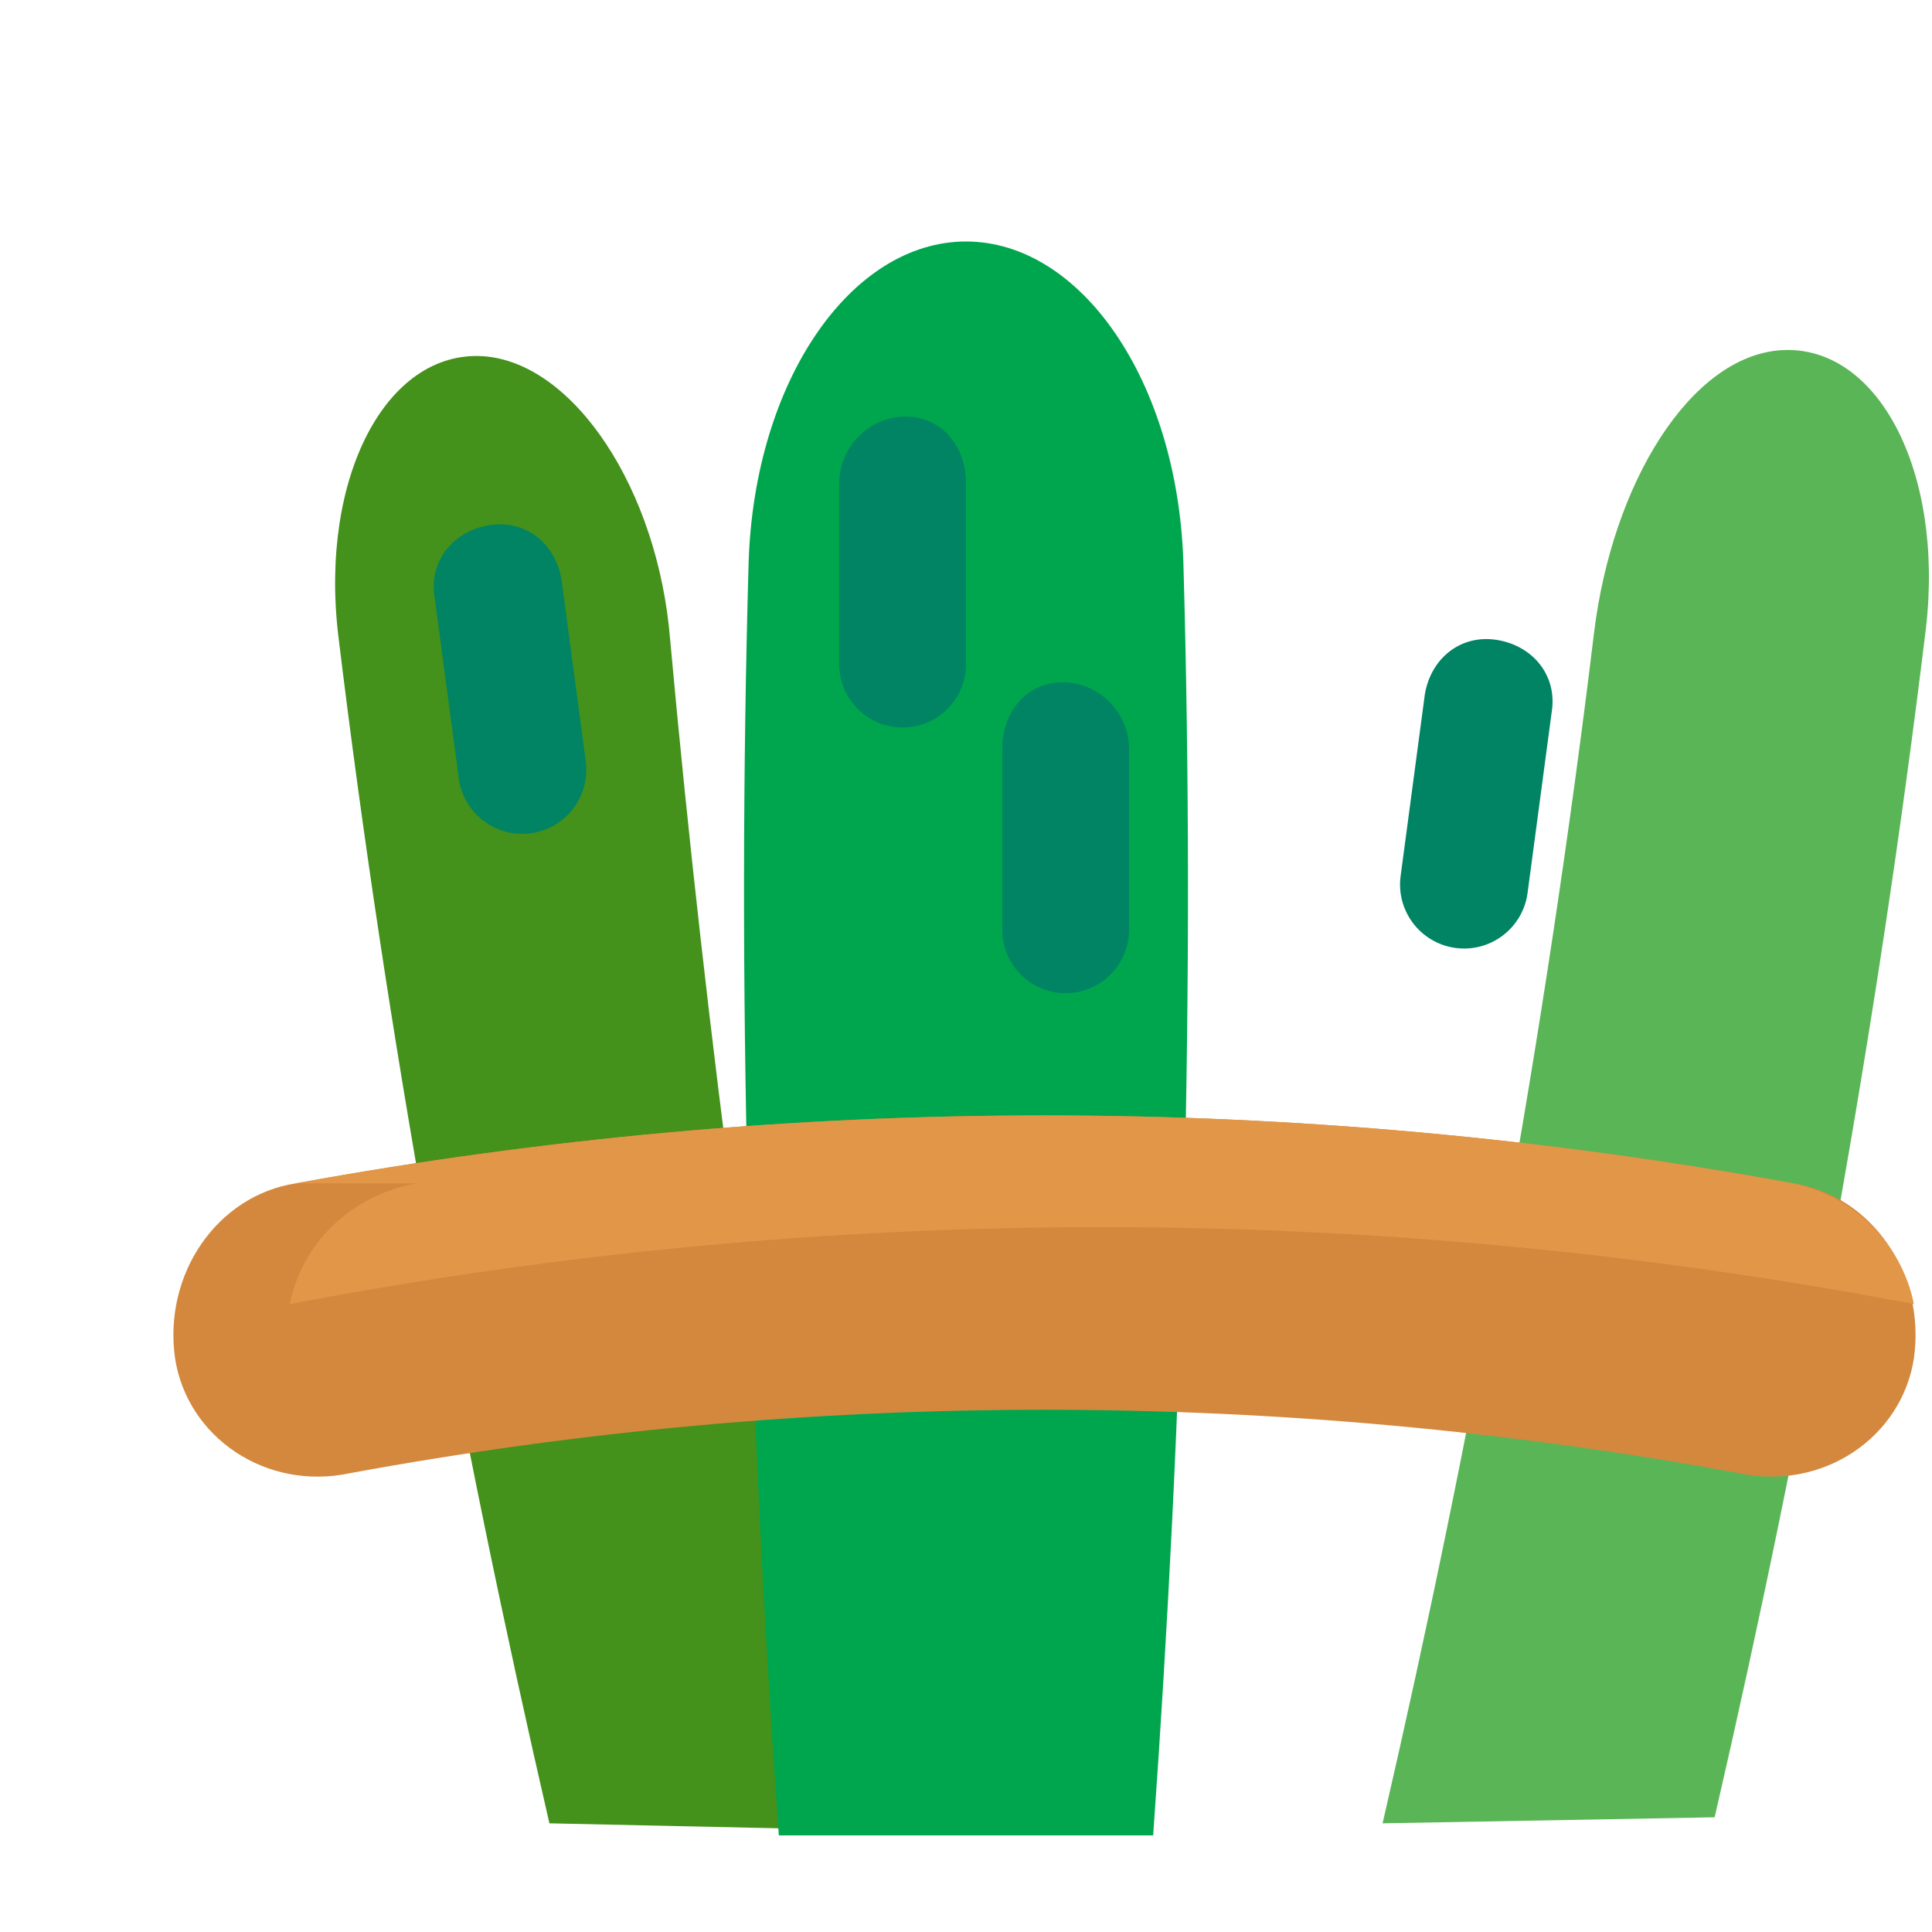
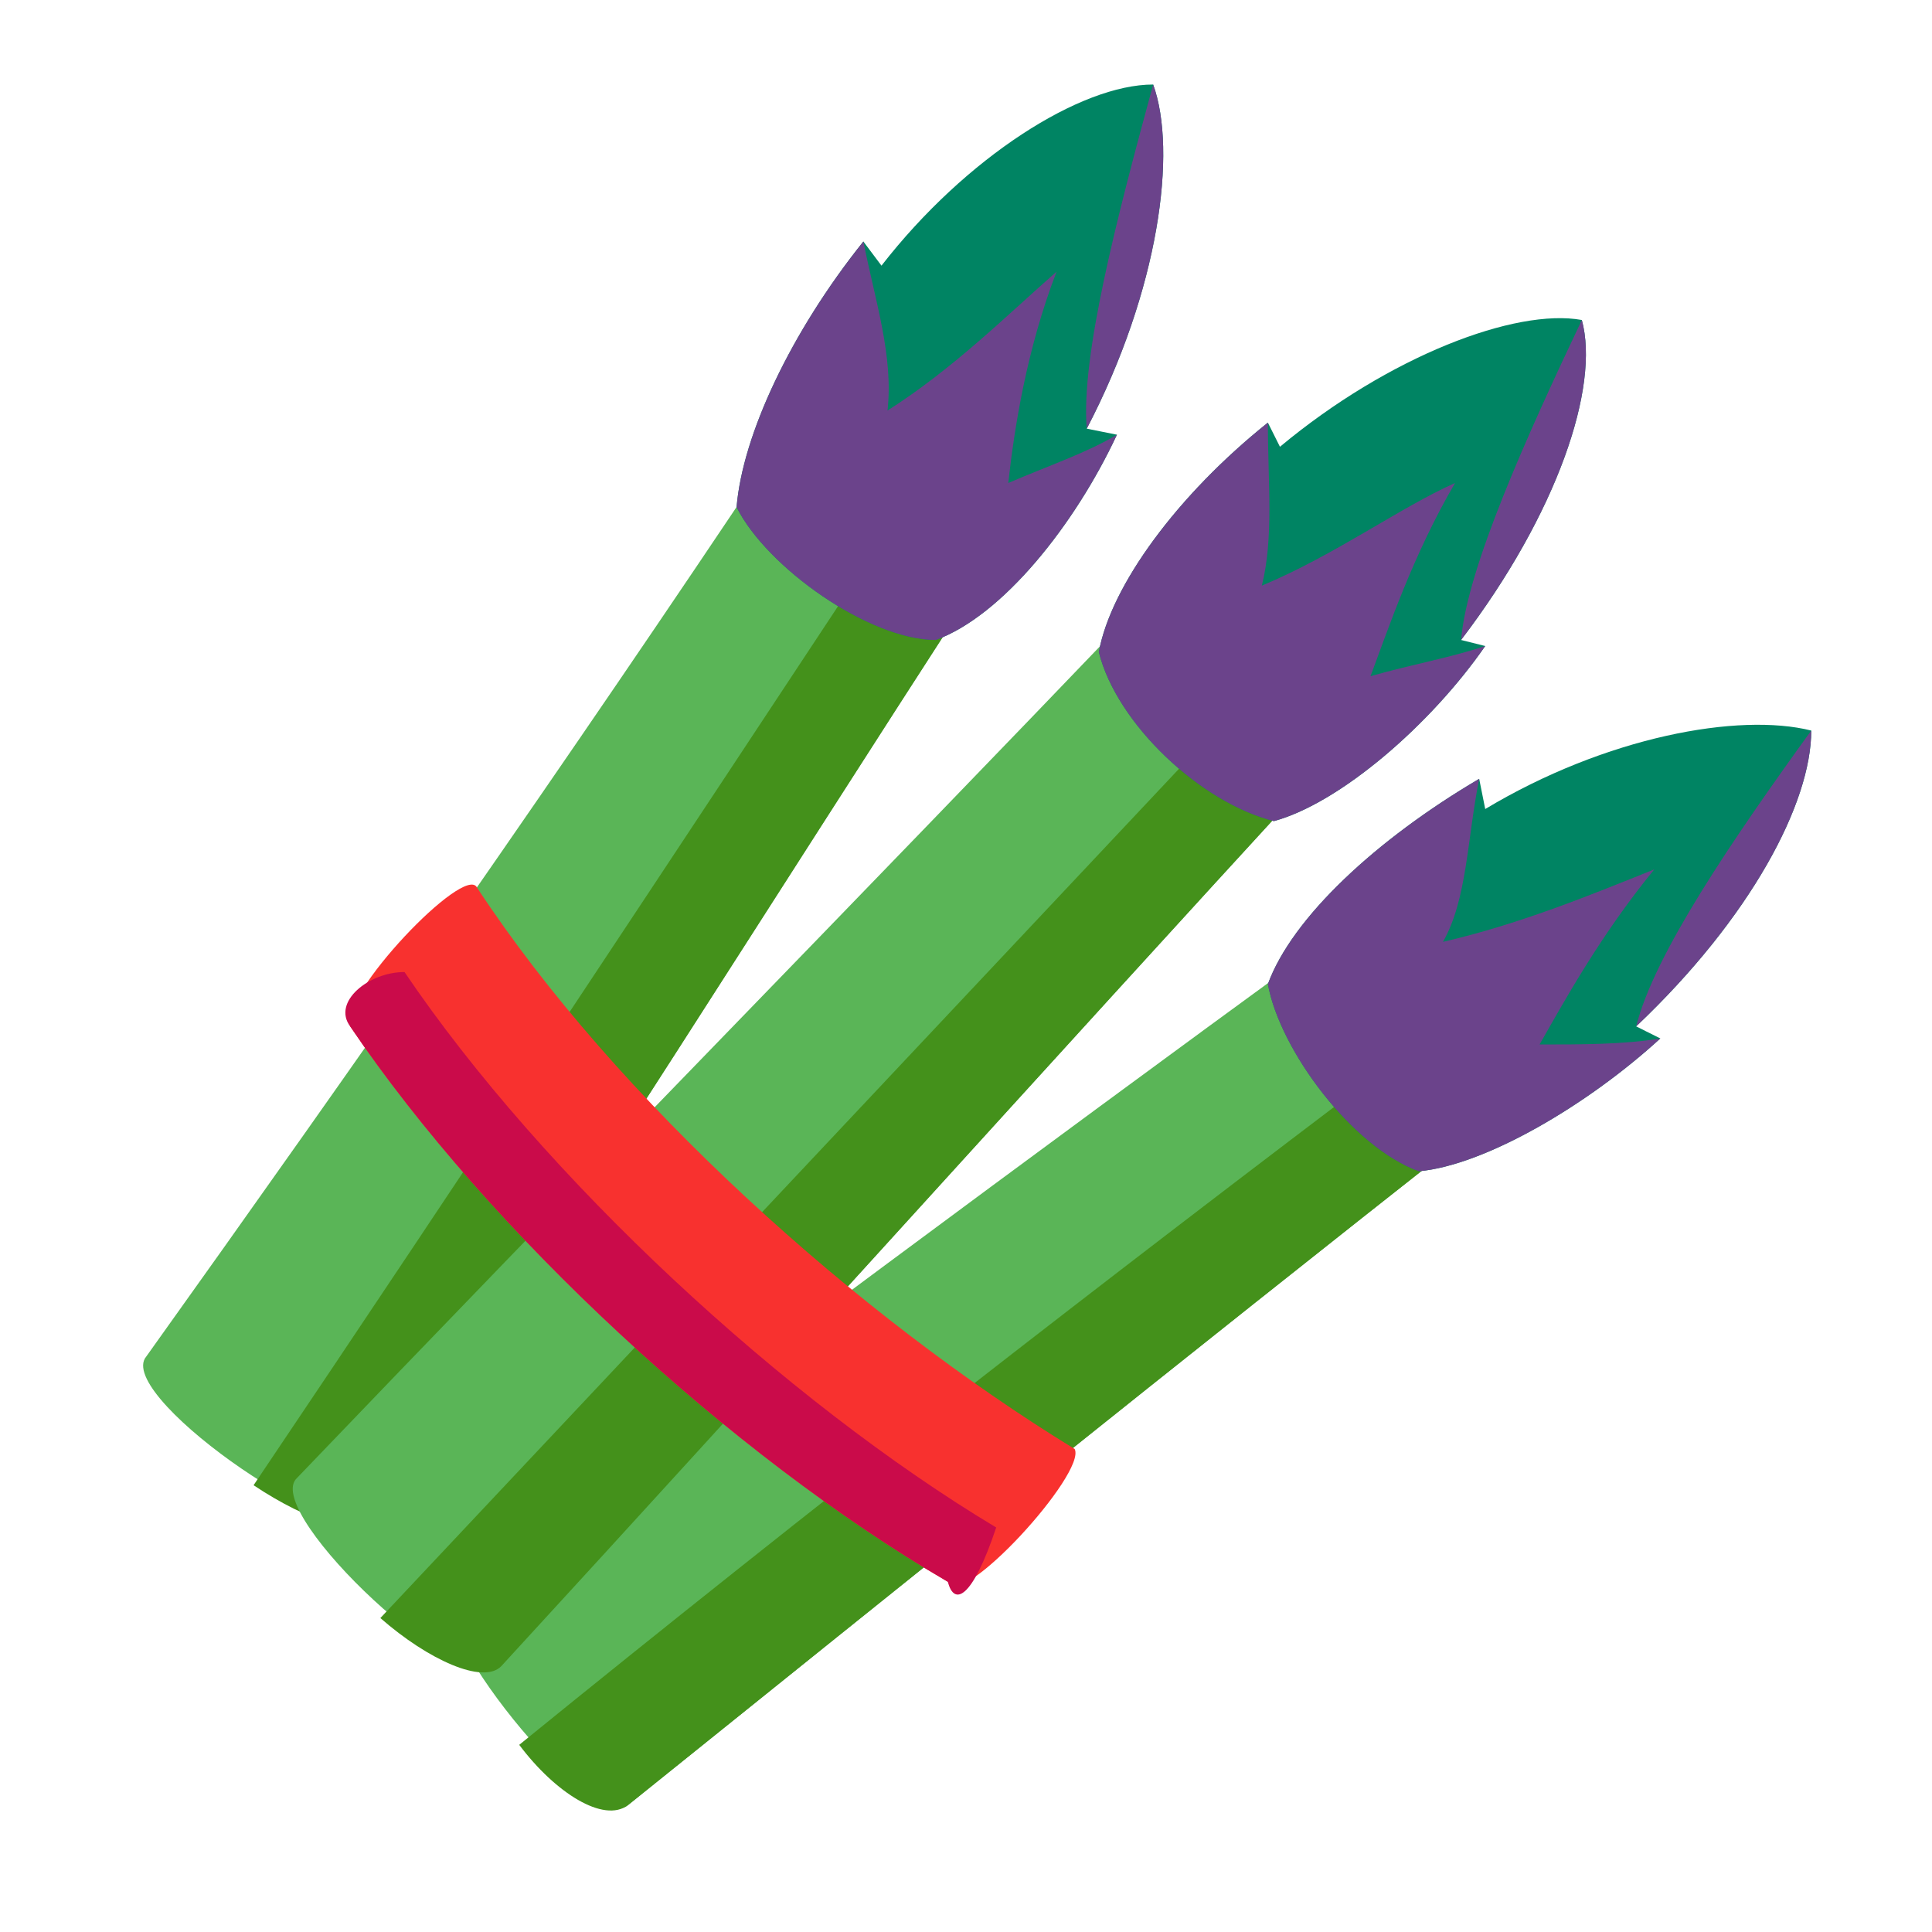
<svg xmlns="http://www.w3.org/2000/svg" viewBox="0 0 32 32">
  <g fill="none">
-     <path fill="#44911B" d="M9.1 30.2C7.6 23.7 6.4 17.1 5.6 10.5c-.3-2.6.8-4.7 2.4-4.6c1.5.1 2.9 2.2 3.1 4.7c.6 6.6 1.5 13.2 2.6 19.7z" />
-     <path fill="#5AB557" d="M22.9 30.2c1.5-6.5 2.7-13.1 3.5-19.7c.3-2.5 1.6-4.6 3.1-4.7c1.6-.1 2.7 2 2.4 4.6c-.8 6.6-2 13.2-3.5 19.7z" />
-     <path fill="#00A64D" d="M12.9 30.4c-.5-7-.7-14.1-.5-21.1c.1-3 1.7-5.3 3.6-5.3s3.5 2.3 3.6 5.3c.2 7 0 14.1-.5 21.1z" />
-     <path fill="#008463" d="M8.1 8.7c.6-.1 1.1.3 1.2.9l.4 3a1.05 1.05 0 0 1-2.1.3l-.4-3c-.1-.6.3-1.1.9-1.2m16.7 1.9c.6.1 1 .6.9 1.2l-.4 3a1.05 1.05 0 0 1-2.1-.3l.4-3c.1-.6.6-1 1.2-.9M15 6.9c.6 0 1 .5 1 1.1v3a1.05 1.05 0 0 1-2.1 0v-3c0-.6.5-1.1 1.1-1.1m2.6 4.4c.6 0 1.1.5 1.1 1.1v3a1.05 1.05 0 0 1-2.1 0v-3c0-.6.4-1.1 1-1.1" />
-     <path fill="#D3883E" d="M4.9 19.6c8.2-1.5 16.6-1.5 24.8 0c1.3.2 2.2 1.5 2 2.9c-.2 1.3-1.5 2.2-2.9 1.9c-7.6-1.4-15.4-1.4-23 0c-1.4.3-2.7-.6-2.9-1.9c-.2-1.4.7-2.7 2-2.9" />
-     <path fill="#E19747" d="M4.9 19.6c8.2-1.5 16.6-1.5 24.8 0c1 .2 1.8 1 2 2c-8.9-1.7-18-1.7-26.9 0c.2-1 1-1.8 2.1-2" />
+     <path fill="#5AB557" d="M2.4 22.5C5.9 17.6 9.4 12.6 12.8 7.5L16.1 9.8C12.8 14.9 9.6 20 6.2 25.1C5.8 25.8 2 23.2 2.4 22.5ZM7.5 26.3C12.3 22.7 17 19.2 21.8 15.7L24.3 18.8C19.6 22.5 15 26.2 10.4 29.9C9.8 30.4 6.9 26.8 7.5 26.3Z" />
+     <path fill="#44911B" d="M4.2 24.6C7.7 19.4 11.2 14.1 14.7 8.8L16.1 9.8C12.8 14.9 9.6 20 6.2 25.1C6 25.5 5.1 25.2 4.2 24.6ZM8.6 28.9C13.4 25 18.3 21.2 23.2 17.5L24.3 18.8C19.6 22.5 15 26.2 10.4 29.9C10 30.2 9.2 29.7 8.6 28.9Z" />
+     <path fill="#008463" d="M12.2 8.4C12.3 7.2 13.1 5.5 14.3 4L14.6 4.4C16 2.6 17.9 1.4 19.1 1.4C19.5 2.5 19.2 4.8 18 7.1L18.5 7.2C17.8 8.7 16.6 10.2 15.5 10.6C14.4 10.6 12.7 9.4 12.2 8.4ZM21 16.3C21.4 15.2 22.8 13.9 24.5 12.9L24.6 13.4C26.6 12.2 28.8 11.8 30 12.1C30 13.3 29 15.2 27.1 17L27.5 17.2C26.3 18.3 24.6 19.3 23.5 19.4C22.4 19 21.2 17.4 21 16.3Z" />
+     <path fill="#6B438B" d="M19.1 1.4C19.5 2.5 19.2 4.8 18 7.1C17.9 5.9 18.5 3.6 19.1 1.4ZM30 12.1C30 13.3 29 15.2 27.1 17C27.4 15.8 28.7 13.9 30 12.1ZM12.2 8.4C12.3 7.2 13.1 5.5 14.3 4C14.5 5 14.8 5.9 14.7 6.8C15.8 6.1 16.7 5.2 17.5 4.5C17 5.8 16.8 7.1 16.7 8C17.4 7.7 18 7.5 18.5 7.2C17.8 8.7 16.6 10.2 15.5 10.6C14.4 10.6 12.7 9.4 12.2 8.4ZM21 16.3C21.4 15.2 22.8 13.9 24.5 12.9C24.3 13.9 24.3 14.9 23.9 15.6C25.2 15.3 26.4 14.8 27.4 14.4C26.5 15.5 25.9 16.6 25.5 17.3C26.2 17.3 26.9 17.3 27.5 17.2C26.3 18.3 24.6 19.3 23.5 19.4C22.4 19 21.2 17.4 21 16.3Z" />
+     <path fill="#5AB557" d="M4.9 24.5C9.5 19.7 14.2 14.9 18.8 10.1L21.8 12.8C17.3 17.7 12.8 22.7 8.3 27.6C7.7 28.2 4.4 25.1 4.9 24.5Z" />
+     <path fill="#44911B" d="M6.3 26.8C11 21.8 15.8 16.7 20.5 11.7L21.8 12.8C17.3 17.7 12.8 22.7 8.3 27.6C8 27.9 7.1 27.5 6.3 26.8Z" />
+     <path fill="#008463" d="M18.2 10.8C18.4 9.7 19.5 8.2 21 7L21.2 7.4C23 5.9 25.1 5.1 26.2 5.3C26.5 6.4 25.8 8.5 24.2 10.6L24.6 10.7C23.7 12 22.2 13.3 21.1 13.6C19.9 13.3 18.5 12 18.2 10.8Z" />
+     <path fill="#6B438B" d="M26.2 5.3C26.5 6.4 25.8 8.5 24.2 10.6C24.3 9.4 25.3 7.2 26.2 5.3ZM18.2 10.8C18.4 9.7 19.5 8.2 21 7C21 8 21.1 8.9 20.9 9.7C22.1 9.2 23.2 8.4 24.1 8C23.4 9.2 23 10.4 22.7 11.2C23.4 11 24 10.9 24.6 10.7C23.7 12 22.2 13.3 21.1 13.6C19.9 13.3 18.5 12 18.2 10.8Z" />
+     <path fill="#F8312F" d="M7.9 14.7C10.2 18.2 14.2 21.8 17.8 24C18 24.4 15.9 26.7 15.7 26.2C12.1 24.1 8.1 20.4 5.8 17C5.6 16.5 7.7 14.3 7.9 14.7Z" />
+     <path fill="#CA0B4A" d="M6.7 16.1C9 19.5 13 23.2 16.5 25.3C16.1 26.5 15.8 26.6 15.7 26.2C12.1 24.1 8.1 20.4 5.8 17C5.5 16.6 6.1 16.1 6.7 16.1Z" />
  </g>
</svg>
